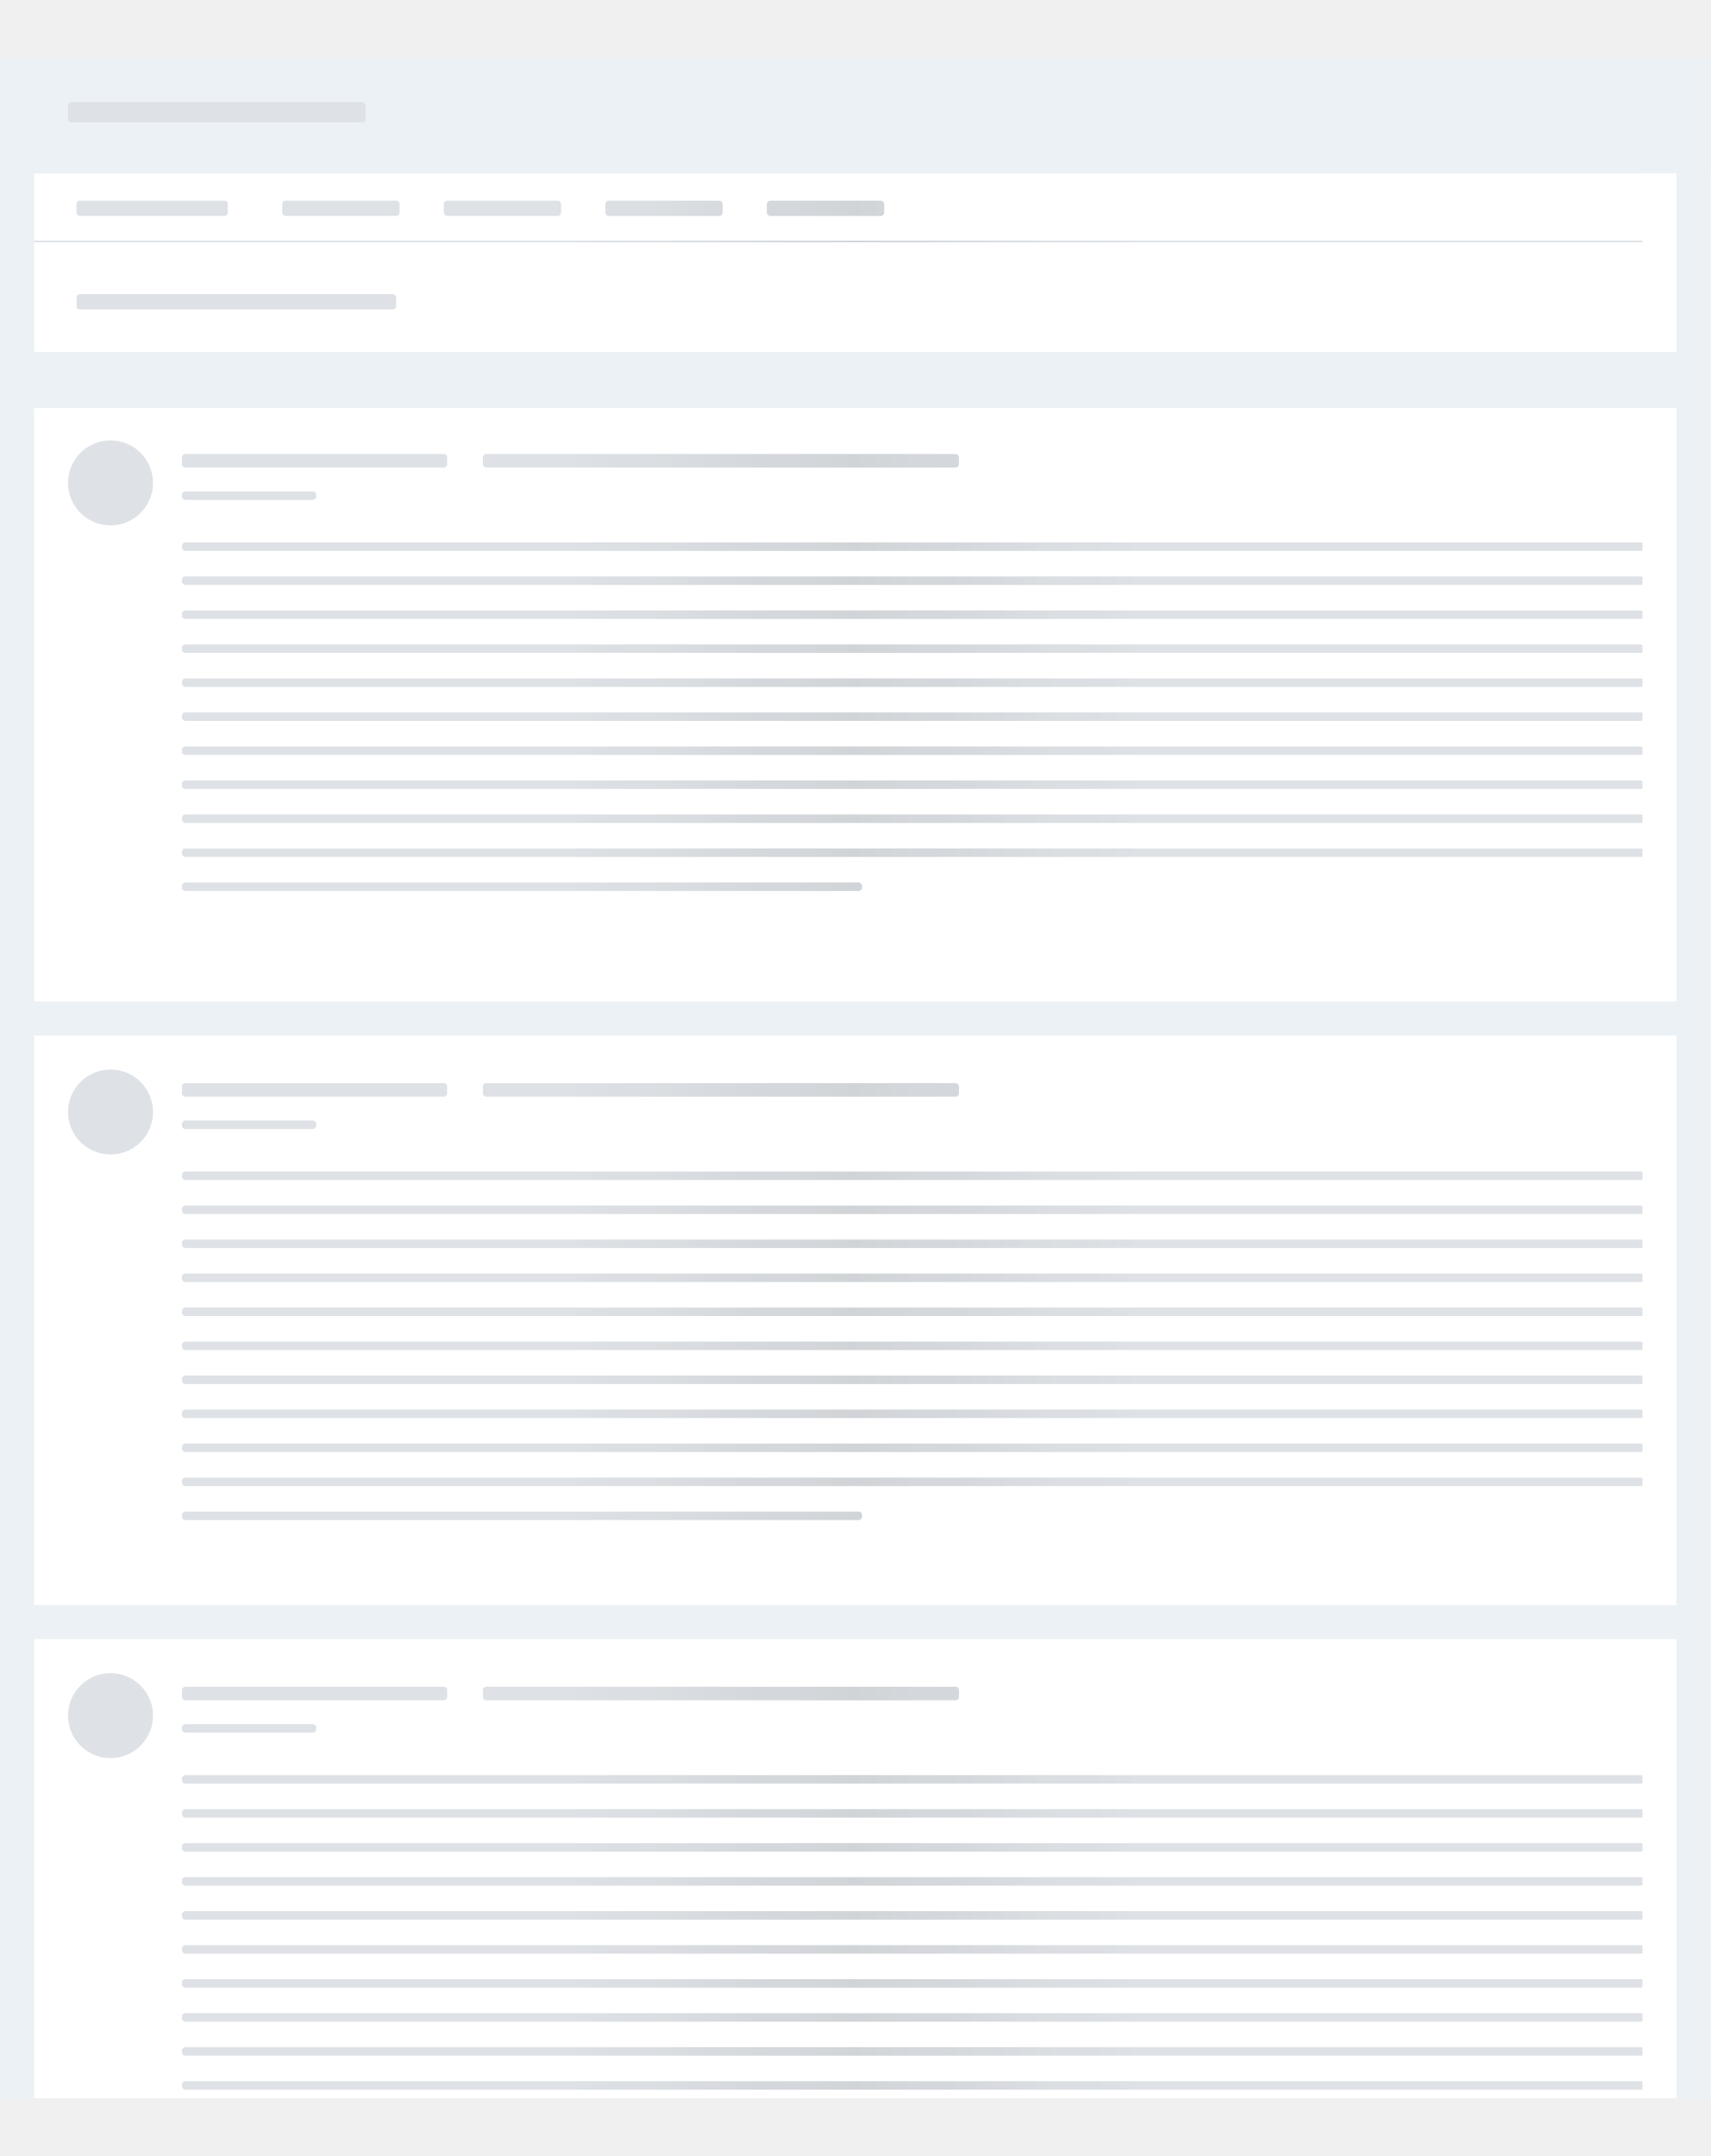
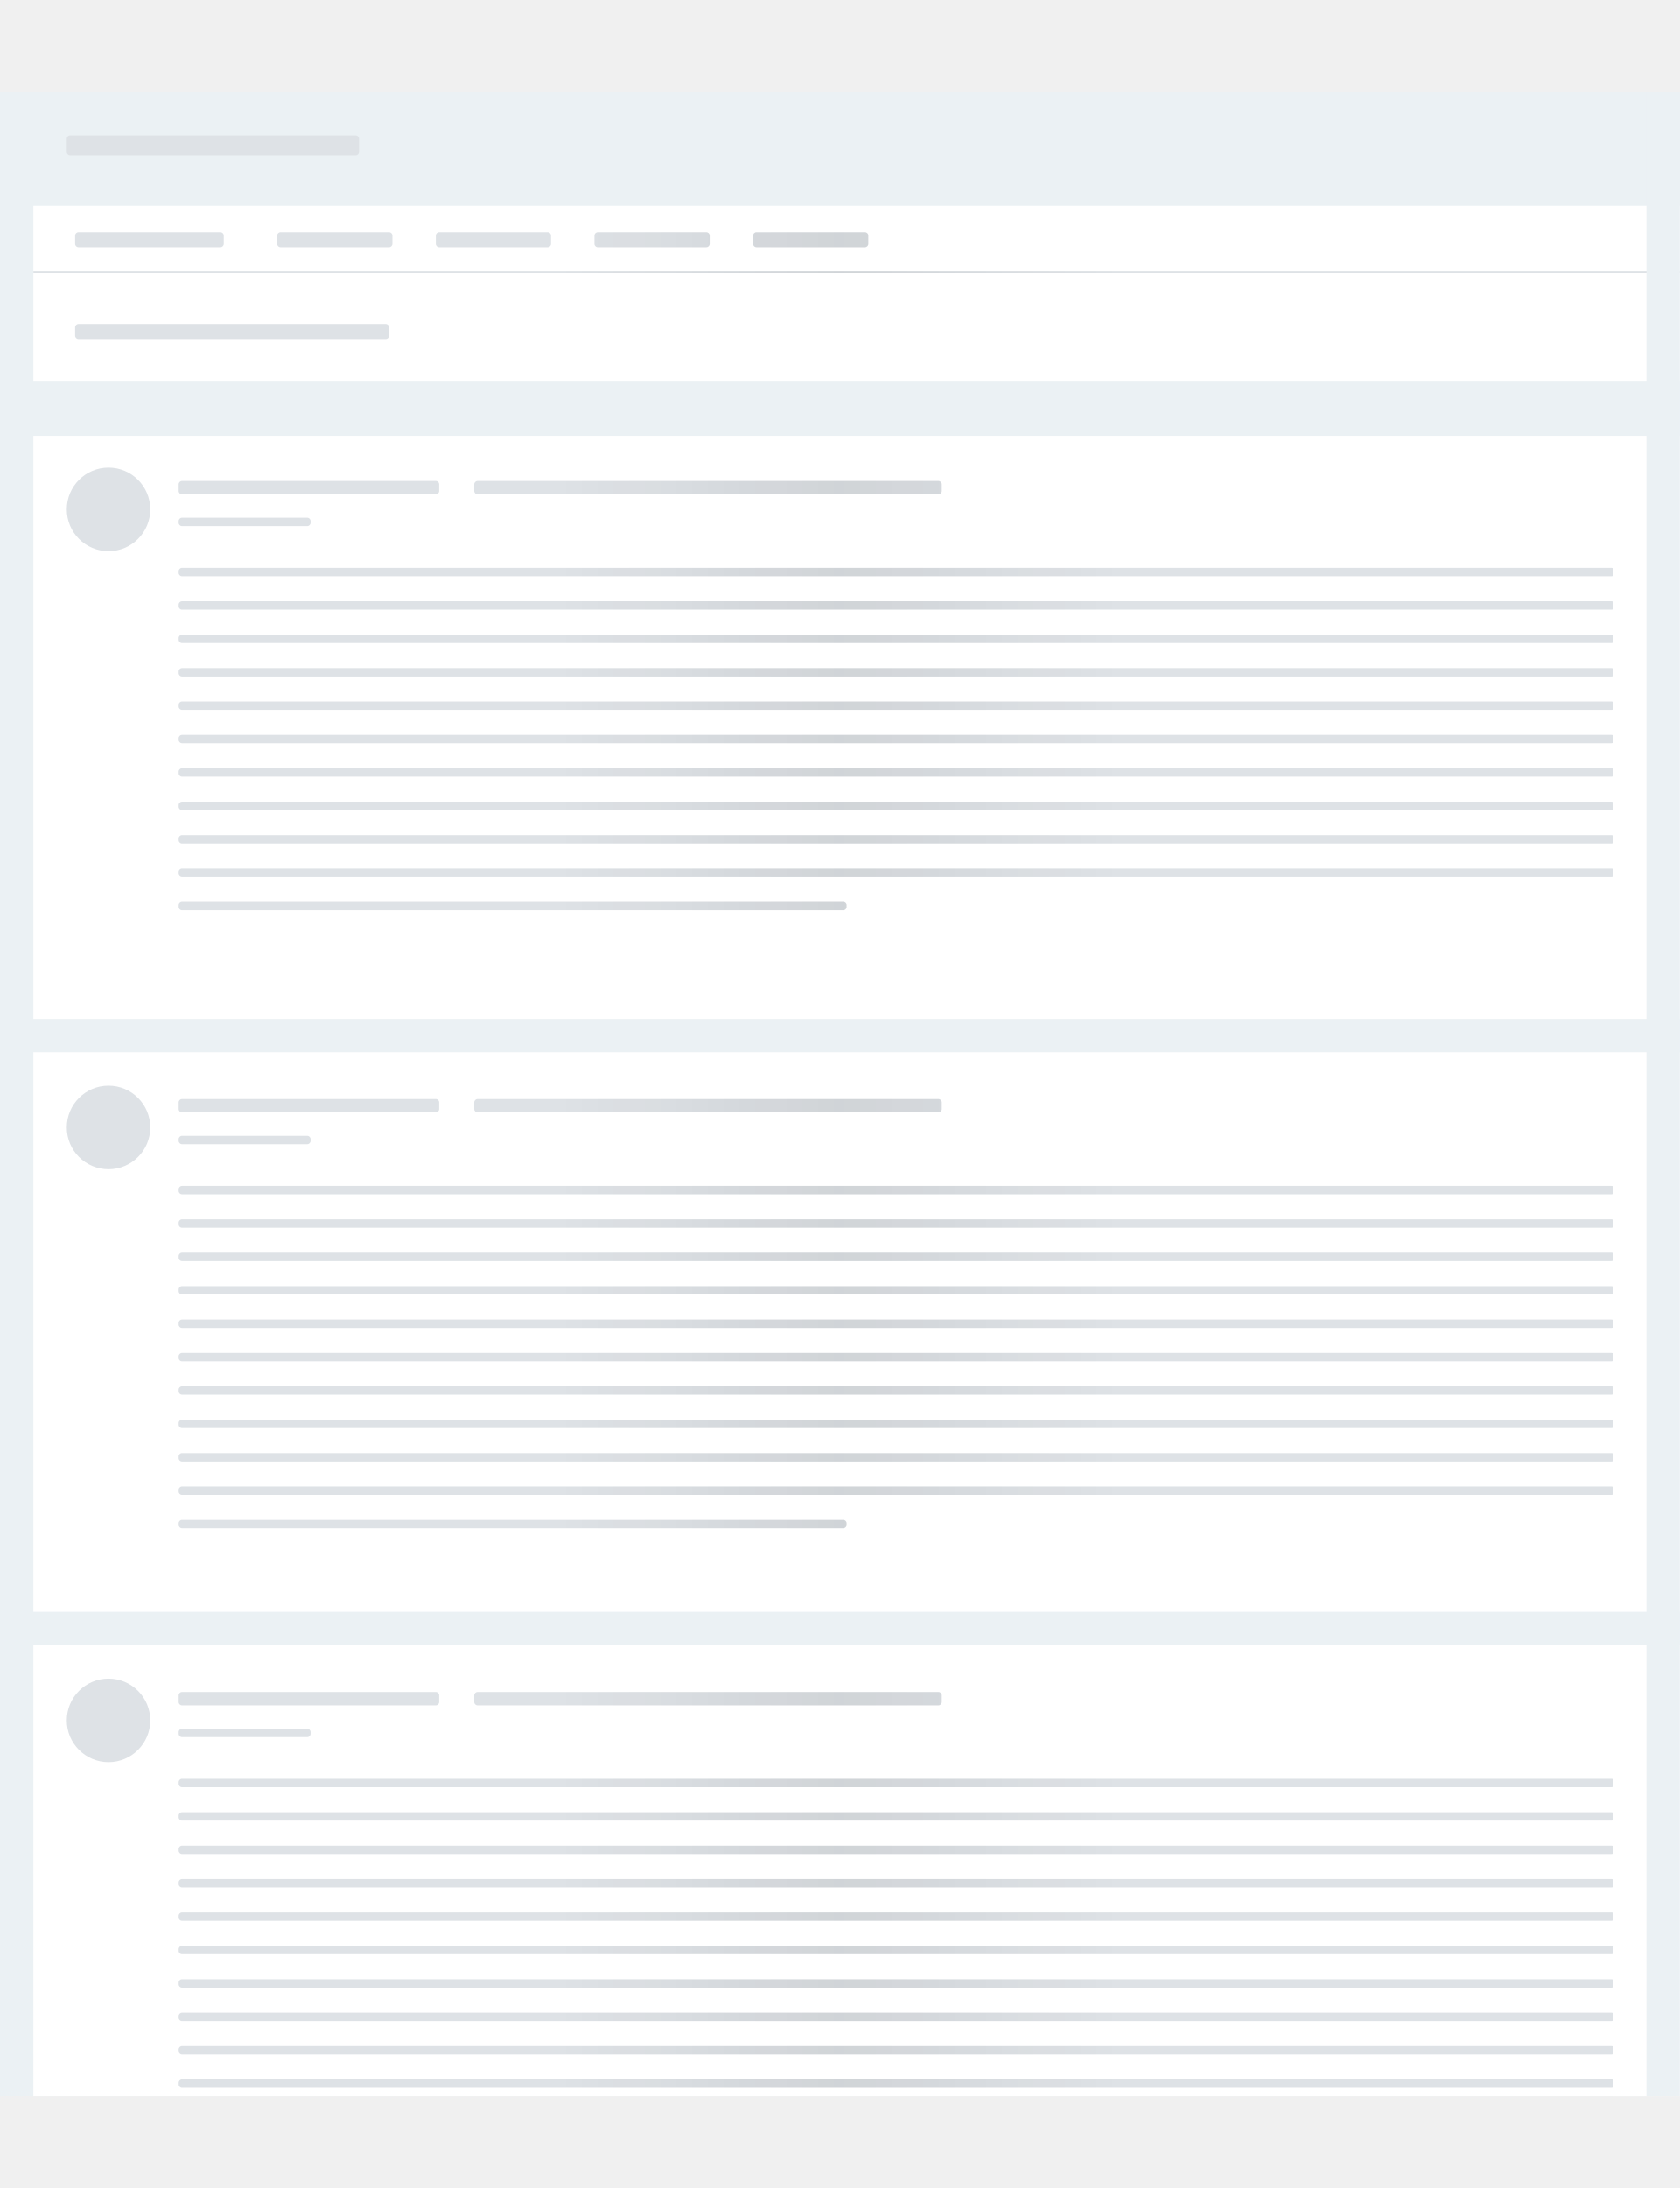
- <svg xmlns="http://www.w3.org/2000/svg" xmlns:xlink="http://www.w3.org/1999/xlink" class="defs-only" style="width:100%;height:1200px">
-   <svg height="1200">
+ <svg xmlns="http://www.w3.org/2000/svg" xmlns:xlink="http://www.w3.org/1999/xlink" id="svg_wrapper" class="defs-only" style="width: 100%; height: 1200px">
+   <svg height="1200px">
    <rect fill="#EBF1F4" width="100%" height="1200" />
-     <rect fill="#FFF" width="100%" height="1200" x="20" y="68" />
+     <rect fill="#FFFFFF" width="100%" height="1200" x="20" y="68" />
  </svg>
-   <svg height="1200" id="d">
+   <svg height="1200px" id="header">
    <rect fill="#DEE2E6" rx="2" ry="2" width="175" height="12" x="40" y="26" />
    <line stroke="#DEE2E6" x1="20" y1="108" x2="100%" y2="108" />
    <rect fill="#DEE2E6" rx="2" ry="2" width="89" height="9" x="45" y="84" />
    <rect fill="#DEE2E6" rx="2" ry="2" width="69" height="9" x="166" y="84" />
    <rect fill="#DEE2E6" rx="2" ry="2" width="69" height="9" x="261" y="84" />
    <rect fill="#DEE2E6" rx="2" ry="2" width="69" height="9" x="356" y="84" />
    <rect fill="#DEE2E6" rx="2" ry="2" width="69" height="9" x="451" y="84" />
    <rect fill="#DEE2E6" rx="2" ry="2" width="188" height="9" x="45" y="139" />
    <defs>
-       <g id="a" fill="#DEE2E6">
-         <circle r="25" cx="45" cy="45" />
-         <rect rx="2" ry="2" width="156" height="8" x="87" y="28" />
-         <rect rx="2" ry="2" width="280" height="8" x="264" y="28" />
-         <rect rx="2" ry="2" width="79" height="5" x="87" y="50" />
-         <rect rx="2" ry="2" width="860" height="5" x="87" y="80" />
-         <rect rx="2" ry="2" width="860" height="5" x="87" y="100" />
-         <rect rx="2" ry="2" width="860" height="5" x="87" y="120" />
-         <rect rx="2" ry="2" width="860" height="5" x="87" y="140" />
-         <rect rx="2" ry="2" width="860" height="5" x="87" y="160" />
-         <rect rx="2" ry="2" width="860" height="5" x="87" y="180" />
-         <rect rx="2" ry="2" width="860" height="5" x="87" y="200" />
-         <rect rx="2" ry="2" width="860" height="5" x="87" y="220" />
-         <rect rx="2" ry="2" width="860" height="5" x="87" y="240" />
-         <rect rx="2" ry="2" width="860" height="5" x="87" y="260" />
-         <rect rx="2" ry="2" width="400" height="5" x="87" y="280" />
+       <g id="posts">
+         <circle fill="#DEE2E6" r="25" cx="45" cy="45" />
+         <rect fill="#DEE2E6" rx="2" ry="2" width="156" height="8" x="87" y="28" />
+         <rect fill="#DEE2E6" rx="2" ry="2" width="280" height="8" x="264" y="28" />
+         <rect fill="#DEE2E6" rx="2" ry="2" width="79" height="5" x="87" y="50" />
+         <rect fill="#DEE2E6" rx="2" ry="2" width="860" height="5" x="87" y="80" />
+         <rect fill="#DEE2E6" rx="2" ry="2" width="860" height="5" x="87" y="100" />
+         <rect fill="#DEE2E6" rx="2" ry="2" width="860" height="5" x="87" y="120" />
+         <rect fill="#DEE2E6" rx="2" ry="2" width="860" height="5" x="87" y="140" />
+         <rect fill="#DEE2E6" rx="2" ry="2" width="860" height="5" x="87" y="160" />
+         <rect fill="#DEE2E6" rx="2" ry="2" width="860" height="5" x="87" y="180" />
+         <rect fill="#DEE2E6" rx="2" ry="2" width="860" height="5" x="87" y="200" />
+         <rect fill="#DEE2E6" rx="2" ry="2" width="860" height="5" x="87" y="220" />
+         <rect fill="#DEE2E6" rx="2" ry="2" width="860" height="5" x="87" y="240" />
+         <rect fill="#DEE2E6" rx="2" ry="2" width="860" height="5" x="87" y="260" />
+         <rect fill="#DEE2E6" rx="2" ry="2" width="400" height="5" x="87" y="280" />
      </g>
    </defs>
-     <use xlink:href="#a" y="205" x="20" width="100%" height="400" />
-     <use xlink:href="#a" y="575" x="20" width="100%" height="400" />
-     <use xlink:href="#a" y="930" x="20" width="100%" height="400" />
+     <use xlink:href="#posts" y="205" x="20" width="100%" height="400" />
+     <use xlink:href="#posts" y="575" x="20" width="100%" height="400" />
+     <use xlink:href="#posts" y="930" x="20" width="100%" height="400" />
  </svg>
-   <rect id="e" width="100%" fill="url(#b)" mask="url(#c)" height="1200" />
-   <mask id="c" fill="#fff">
-     <use xlink:href="#d" />
+   <rect id="msk1" width="100%" fill="url(#msk_gd)" mask="url(#headerMsk)" height="1200" />
+   <mask id="headerMsk" fill="white">
+     <use xlink:href="#header" />
  </mask>
-   <linearGradient x1="66.6%" y1="50%" x2="33.3%" y2="50%" id="b">
-     <stop stop-opacity="0" offset="0%" />
-     <stop stop-opacity=".07" offset="50%" />
-     <stop stop-opacity="0" offset="100%" />
+   <linearGradient x1="66.6%" y1="50%" x2="33.3%" y2="50%" id="msk_gd">
+     <stop stop-color="#000000" stop-opacity="0" offset="0%" />
+     <stop stop-color="#000000" stop-opacity="0.07" offset="50%" />
+     <stop stop-color="#000000" stop-opacity="0" offset="100%" />
  </linearGradient>
-   <animate xlink:href="#e" attributeName="x" from="-100%" to="100%" dur="1s" begin="0s" repeatCount="indefinite" />
-   <svg viewBox="0 0 100% 1200" height="1200">
-     <rect fill="#fff" width="20" height="1200" x="100%" y="68" transform="translate(-40)" />
-     <rect fill="#EBF1F4" width="20" height="1200" x="100%" transform="translate(-20)" />
-     <rect fill="#EBF1F4" width="100%" height="33" y="173" />
-     <rect fill="#EBF1F4" width="100%" height="20" y="555" />
-     <rect fill="#EBF1F4" width="100%" height="20" y="910" />
+   <animate xlink:href="#msk1" attributeName="x" from="-100%" to="100%" dur="1s" begin="0s" repeatCount="indefinite" />
+   <svg viewBox="0 0 100% 1200" height="1200px">
+     <rect fill="#fff" width="20" height="1200" x="100%" y="110" transform="translate(-40, 0)" />
+     <rect fill="#EBF1F4" width="20" height="1200" x="100%" y="0" transform="translate(-20, 0)" />
+     <rect fill="#EBF1F4" width="100%" height="33" x="0" y="173" />
+     <rect fill="#EBF1F4" width="100%" height="20" x="0" y="555" />
+     <rect fill="#EBF1F4" width="100%" height="20" x="0" y="910" />
  </svg>
</svg>
